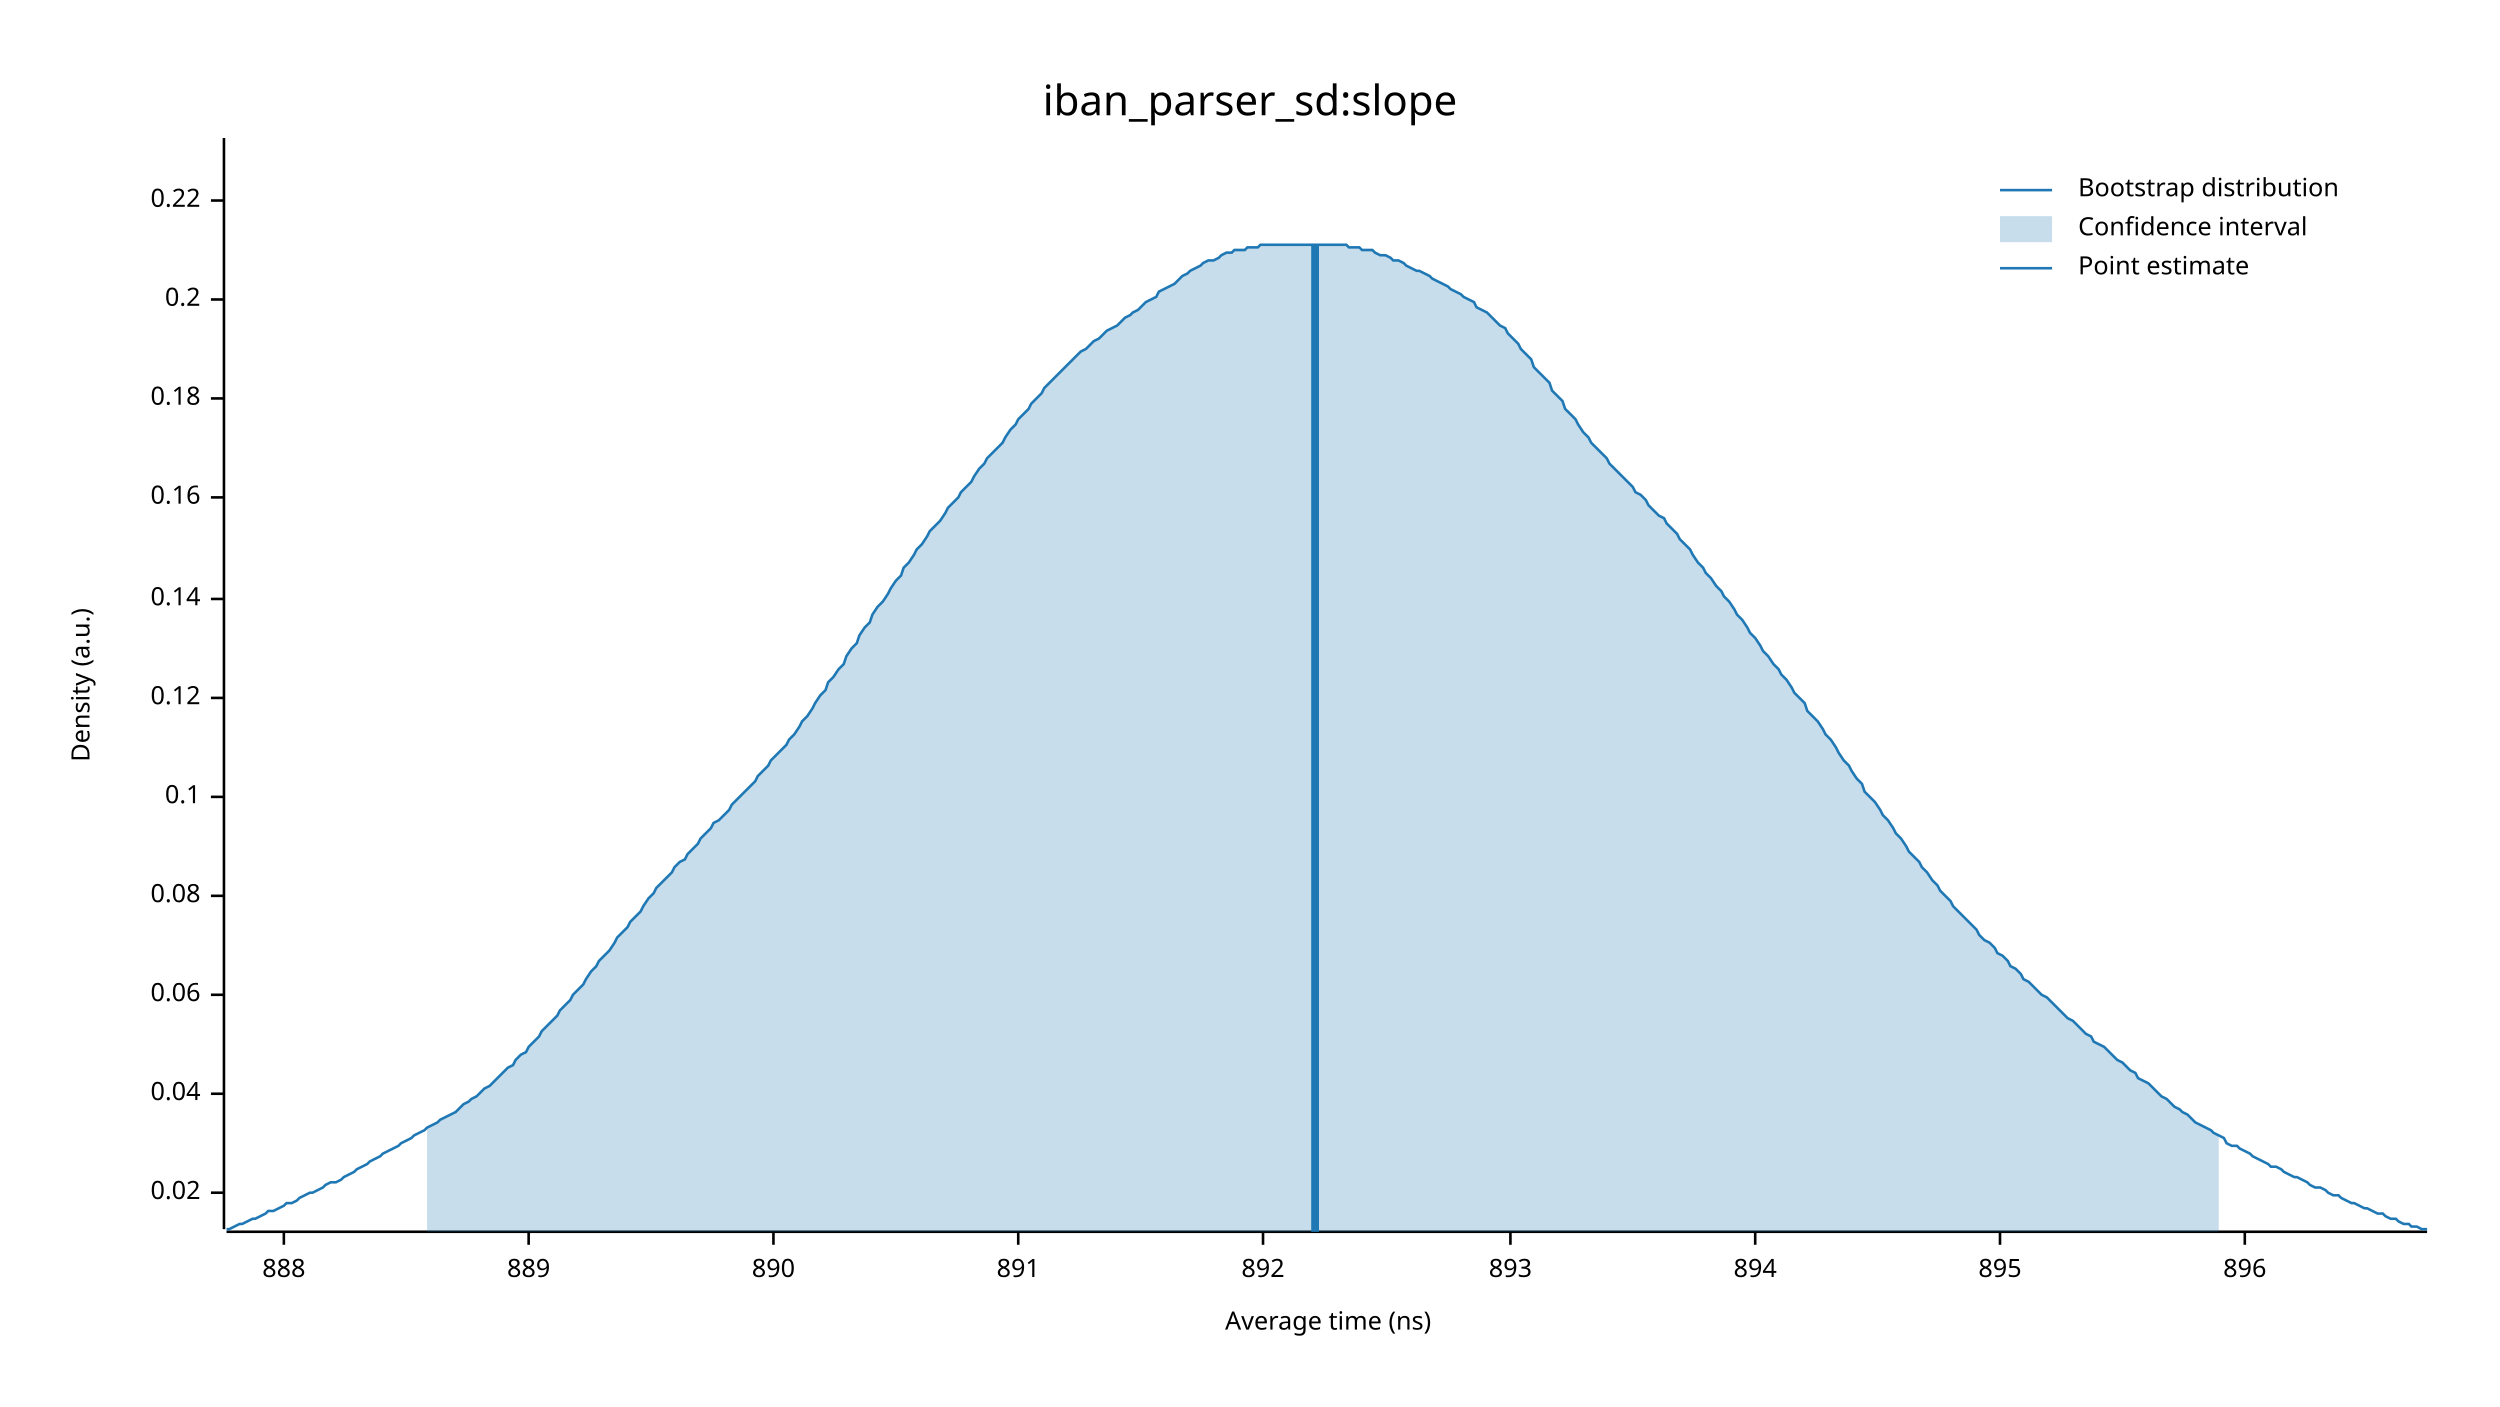
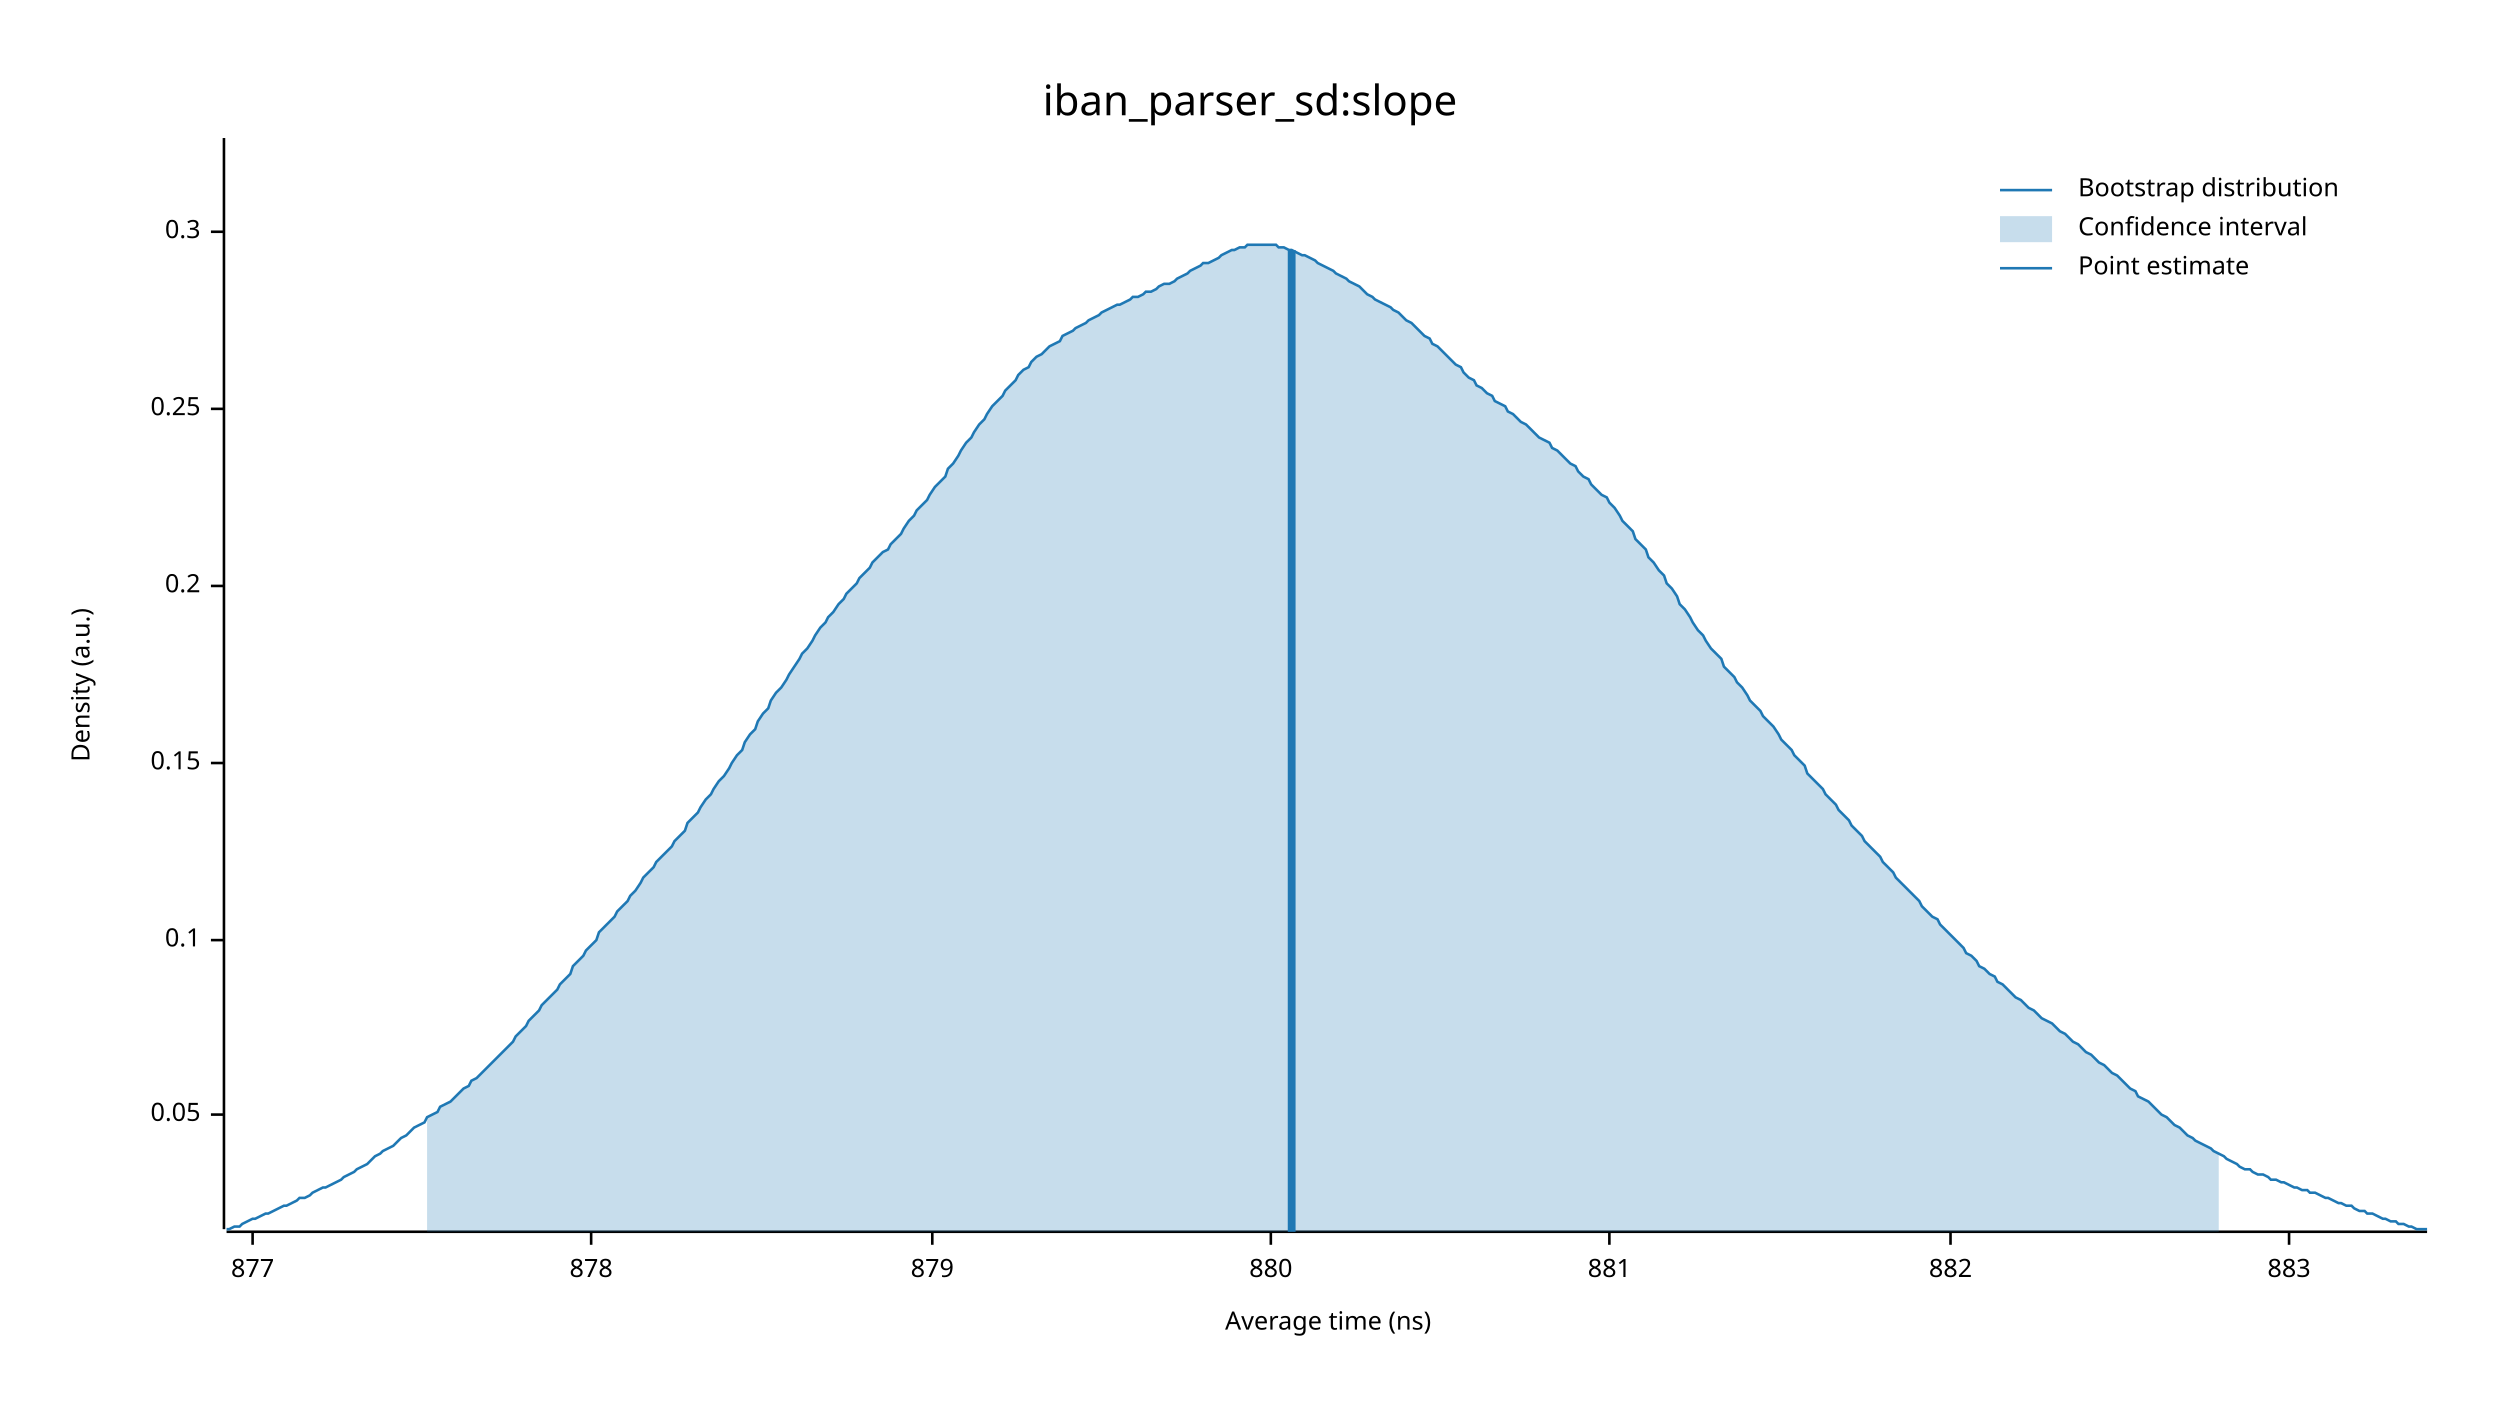
<svg xmlns="http://www.w3.org/2000/svg" width="960" height="540" viewBox="0 0 960 540">
  <text x="480" y="32" dy="0.76em" text-anchor="middle" font-family="sans-serif" font-size="16.129" opacity="1" fill="#000000">
iban_parser_sd:slope
</text>
  <text x="27" y="263" dy="0.76em" text-anchor="middle" font-family="sans-serif" font-size="9.677" opacity="1" fill="#000000" transform="rotate(270, 27, 263)">
Density (a.u.)
</text>
  <text x="510" y="513" dy="-0.5ex" text-anchor="middle" font-family="sans-serif" font-size="9.677" opacity="1" fill="#000000">
Average time (ns)
</text>
  <polyline fill="none" opacity="1" stroke="#000000" stroke-width="1" points="86,53 86,472 " />
-   <text x="77" y="458" dy="0.5ex" text-anchor="end" font-family="sans-serif" font-size="9.677" opacity="1" fill="#000000">
- 0.02
+   <text x="77" y="428" dy="0.5ex" text-anchor="end" font-family="sans-serif" font-size="9.677" opacity="1" fill="#000000">
+ 0.05
</text>
-   <polyline fill="none" opacity="1" stroke="#000000" stroke-width="1" points="81,458 86,458 " />
-   <text x="77" y="420" dy="0.5ex" text-anchor="end" font-family="sans-serif" font-size="9.677" opacity="1" fill="#000000">
- 0.04
- </text>
-   <polyline fill="none" opacity="1" stroke="#000000" stroke-width="1" points="81,420 86,420 " />
-   <text x="77" y="382" dy="0.5ex" text-anchor="end" font-family="sans-serif" font-size="9.677" opacity="1" fill="#000000">
- 0.06
- </text>
-   <polyline fill="none" opacity="1" stroke="#000000" stroke-width="1" points="81,382 86,382 " />
-   <text x="77" y="344" dy="0.5ex" text-anchor="end" font-family="sans-serif" font-size="9.677" opacity="1" fill="#000000">
- 0.08
- </text>
-   <polyline fill="none" opacity="1" stroke="#000000" stroke-width="1" points="81,344 86,344 " />
-   <text x="77" y="306" dy="0.5ex" text-anchor="end" font-family="sans-serif" font-size="9.677" opacity="1" fill="#000000">
+   <polyline fill="none" opacity="1" stroke="#000000" stroke-width="1" points="81,428 86,428 " />
+   <text x="77" y="361" dy="0.5ex" text-anchor="end" font-family="sans-serif" font-size="9.677" opacity="1" fill="#000000">
0.1
</text>
-   <polyline fill="none" opacity="1" stroke="#000000" stroke-width="1" points="81,306 86,306 " />
-   <text x="77" y="268" dy="0.5ex" text-anchor="end" font-family="sans-serif" font-size="9.677" opacity="1" fill="#000000">
- 0.12
+   <polyline fill="none" opacity="1" stroke="#000000" stroke-width="1" points="81,361 86,361 " />
+   <text x="77" y="293" dy="0.5ex" text-anchor="end" font-family="sans-serif" font-size="9.677" opacity="1" fill="#000000">
+ 0.15
</text>
-   <polyline fill="none" opacity="1" stroke="#000000" stroke-width="1" points="81,268 86,268 " />
-   <text x="77" y="230" dy="0.5ex" text-anchor="end" font-family="sans-serif" font-size="9.677" opacity="1" fill="#000000">
- 0.14
- </text>
-   <polyline fill="none" opacity="1" stroke="#000000" stroke-width="1" points="81,230 86,230 " />
-   <text x="77" y="191" dy="0.5ex" text-anchor="end" font-family="sans-serif" font-size="9.677" opacity="1" fill="#000000">
- 0.16
- </text>
-   <polyline fill="none" opacity="1" stroke="#000000" stroke-width="1" points="81,191 86,191 " />
-   <text x="77" y="153" dy="0.5ex" text-anchor="end" font-family="sans-serif" font-size="9.677" opacity="1" fill="#000000">
- 0.18
- </text>
-   <polyline fill="none" opacity="1" stroke="#000000" stroke-width="1" points="81,153 86,153 " />
-   <text x="77" y="115" dy="0.5ex" text-anchor="end" font-family="sans-serif" font-size="9.677" opacity="1" fill="#000000">
+   <polyline fill="none" opacity="1" stroke="#000000" stroke-width="1" points="81,293 86,293 " />
+   <text x="77" y="225" dy="0.5ex" text-anchor="end" font-family="sans-serif" font-size="9.677" opacity="1" fill="#000000">
0.2
</text>
-   <polyline fill="none" opacity="1" stroke="#000000" stroke-width="1" points="81,115 86,115 " />
-   <text x="77" y="77" dy="0.5ex" text-anchor="end" font-family="sans-serif" font-size="9.677" opacity="1" fill="#000000">
- 0.22
+   <polyline fill="none" opacity="1" stroke="#000000" stroke-width="1" points="81,225 86,225 " />
+   <text x="77" y="157" dy="0.5ex" text-anchor="end" font-family="sans-serif" font-size="9.677" opacity="1" fill="#000000">
+ 0.25
</text>
-   <polyline fill="none" opacity="1" stroke="#000000" stroke-width="1" points="81,77 86,77 " />
+   <polyline fill="none" opacity="1" stroke="#000000" stroke-width="1" points="81,157 86,157 " />
+   <text x="77" y="89" dy="0.5ex" text-anchor="end" font-family="sans-serif" font-size="9.677" opacity="1" fill="#000000">
+ 0.3
+ </text>
+   <polyline fill="none" opacity="1" stroke="#000000" stroke-width="1" points="81,89 86,89 " />
  <polyline fill="none" opacity="1" stroke="#000000" stroke-width="1" points="87,473 932,473 " />
-   <text x="109" y="483" dy="0.76em" text-anchor="middle" font-family="sans-serif" font-size="9.677" opacity="1" fill="#000000">
- 888
+   <text x="97" y="483" dy="0.76em" text-anchor="middle" font-family="sans-serif" font-size="9.677" opacity="1" fill="#000000">
+ 877
</text>
-   <polyline fill="none" opacity="1" stroke="#000000" stroke-width="1" points="109,473 109,478 " />
-   <text x="203" y="483" dy="0.76em" text-anchor="middle" font-family="sans-serif" font-size="9.677" opacity="1" fill="#000000">
- 889
+   <polyline fill="none" opacity="1" stroke="#000000" stroke-width="1" points="97,473 97,478 " />
+   <text x="227" y="483" dy="0.76em" text-anchor="middle" font-family="sans-serif" font-size="9.677" opacity="1" fill="#000000">
+ 878
</text>
-   <polyline fill="none" opacity="1" stroke="#000000" stroke-width="1" points="203,473 203,478 " />
-   <text x="297" y="483" dy="0.76em" text-anchor="middle" font-family="sans-serif" font-size="9.677" opacity="1" fill="#000000">
- 890
+   <polyline fill="none" opacity="1" stroke="#000000" stroke-width="1" points="227,473 227,478 " />
+   <text x="358" y="483" dy="0.76em" text-anchor="middle" font-family="sans-serif" font-size="9.677" opacity="1" fill="#000000">
+ 879
</text>
-   <polyline fill="none" opacity="1" stroke="#000000" stroke-width="1" points="297,473 297,478 " />
-   <text x="391" y="483" dy="0.76em" text-anchor="middle" font-family="sans-serif" font-size="9.677" opacity="1" fill="#000000">
- 891
+   <polyline fill="none" opacity="1" stroke="#000000" stroke-width="1" points="358,473 358,478 " />
+   <text x="488" y="483" dy="0.76em" text-anchor="middle" font-family="sans-serif" font-size="9.677" opacity="1" fill="#000000">
+ 880
</text>
-   <polyline fill="none" opacity="1" stroke="#000000" stroke-width="1" points="391,473 391,478 " />
-   <text x="485" y="483" dy="0.76em" text-anchor="middle" font-family="sans-serif" font-size="9.677" opacity="1" fill="#000000">
- 892
+   <polyline fill="none" opacity="1" stroke="#000000" stroke-width="1" points="488,473 488,478 " />
+   <text x="618" y="483" dy="0.76em" text-anchor="middle" font-family="sans-serif" font-size="9.677" opacity="1" fill="#000000">
+ 881
</text>
-   <polyline fill="none" opacity="1" stroke="#000000" stroke-width="1" points="485,473 485,478 " />
-   <text x="580" y="483" dy="0.76em" text-anchor="middle" font-family="sans-serif" font-size="9.677" opacity="1" fill="#000000">
- 893
+   <polyline fill="none" opacity="1" stroke="#000000" stroke-width="1" points="618,473 618,478 " />
+   <text x="749" y="483" dy="0.76em" text-anchor="middle" font-family="sans-serif" font-size="9.677" opacity="1" fill="#000000">
+ 882
</text>
-   <polyline fill="none" opacity="1" stroke="#000000" stroke-width="1" points="580,473 580,478 " />
-   <text x="674" y="483" dy="0.76em" text-anchor="middle" font-family="sans-serif" font-size="9.677" opacity="1" fill="#000000">
- 894
+   <polyline fill="none" opacity="1" stroke="#000000" stroke-width="1" points="749,473 749,478 " />
+   <text x="879" y="483" dy="0.76em" text-anchor="middle" font-family="sans-serif" font-size="9.677" opacity="1" fill="#000000">
+ 883
</text>
-   <polyline fill="none" opacity="1" stroke="#000000" stroke-width="1" points="674,473 674,478 " />
-   <text x="768" y="483" dy="0.76em" text-anchor="middle" font-family="sans-serif" font-size="9.677" opacity="1" fill="#000000">
- 895
- </text>
-   <polyline fill="none" opacity="1" stroke="#000000" stroke-width="1" points="768,473 768,478 " />
-   <text x="862" y="483" dy="0.76em" text-anchor="middle" font-family="sans-serif" font-size="9.677" opacity="1" fill="#000000">
- 896
- </text>
-   <polyline fill="none" opacity="1" stroke="#000000" stroke-width="1" points="862,473 862,478 " />
-   <polyline fill="none" opacity="1" stroke="#1F78B4" stroke-width="1" points="87,472 88,472 90,471 92,470 93,470 95,469 97,468 98,468 100,467 102,466 103,465 105,465 107,464 109,463 110,462 112,462 114,461 115,460 117,459 119,458 120,458 122,457 124,456 125,455 127,454 129,454 131,453 132,452 134,451 136,450 137,449 139,448 141,447 142,446 144,445 146,444 147,443 149,442 151,441 153,440 154,439 156,438 158,437 159,436 161,435 163,434 164,433 166,432 168,431 169,430 171,429 173,428 175,427 176,426 178,424 180,423 181,422 183,421 185,419 186,418 188,417 190,415 191,414 193,412 195,410 197,409 198,407 200,405 202,404 203,402 205,400 207,398 208,396 210,394 212,392 214,390 215,388 217,386 219,384 220,382 222,380 224,378 225,376 227,373 229,371 230,369 232,367 234,365 236,362 237,360 239,358 241,356 242,354 244,352 246,350 247,348 249,345 251,343 252,341 254,339 256,337 258,335 259,333 261,331 263,330 264,328 266,326 268,324 269,322 271,320 273,318 274,316 276,315 278,313 280,311 281,309 283,307 285,305 286,304 288,302 290,300 291,298 293,296 295,294 296,292 298,290 300,288 302,286 303,284 305,282 307,279 308,277 310,275 312,272 313,270 315,267 317,265 318,262 320,260 322,257 324,255 325,252 327,249 329,247 330,244 332,241 334,239 335,236 337,233 339,231 341,228 342,226 344,223 346,221 347,218 349,216 351,213 352,211 354,209 356,206 357,204 359,202 361,200 363,197 364,195 366,193 368,191 369,189 371,187 373,185 374,183 376,180 378,178 379,176 381,174 383,172 385,170 386,168 388,165 390,163 391,161 393,159 395,157 396,155 398,153 400,151 401,149 403,147 405,145 407,143 408,142 410,140 412,138 413,137 415,135 417,134 418,133 420,131 422,130 423,129 425,127 427,126 429,125 430,124 432,122 434,121 435,120 437,119 439,117 440,116 442,115 444,114 445,112 447,111 449,110 451,109 452,108 454,106 456,105 457,104 459,103 461,102 462,101 464,100 466,100 468,99 469,98 471,97 473,97 474,96 476,96 478,96 479,95 481,95 483,95 484,94 486,94 488,94 490,94 491,94 493,94 495,94 496,94 498,94 500,94 501,94 503,94 505,94 506,94 508,94 510,94 512,94 513,94 515,94 517,94 518,95 520,95 522,95 523,96 525,96 527,96 528,97 530,98 532,98 534,99 535,100 537,100 539,101 540,102 542,103 544,104 545,104 547,105 549,106 550,107 552,108 554,109 556,110 557,111 559,112 561,113 562,114 564,115 566,116 567,118 569,119 571,120 573,122 574,123 576,125 578,126 579,128 581,130 583,132 584,134 586,136 588,138 589,141 591,143 593,145 595,147 596,150 598,152 600,154 601,157 603,159 605,161 606,163 608,166 610,168 611,170 613,172 615,174 617,176 618,178 620,180 622,182 623,183 625,185 627,187 628,189 630,190 632,192 633,194 635,196 637,198 639,199 640,201 642,203 644,205 645,207 647,209 649,211 650,213 652,216 654,218 655,220 657,222 659,225 661,227 662,229 664,231 666,234 667,236 669,238 671,241 672,243 674,245 676,248 677,250 679,252 681,255 683,257 684,259 686,261 688,264 689,266 691,268 693,270 694,273 696,275 698,277 700,280 701,282 703,284 705,287 706,289 708,292 710,294 711,296 713,299 715,301 716,304 718,306 720,308 722,311 723,313 725,315 727,318 728,320 730,322 732,325 733,327 735,329 737,331 738,333 740,335 742,338 744,340 745,342 747,344 749,346 750,348 752,350 754,352 755,353 757,355 759,357 760,359 762,361 764,362 766,364 767,366 769,367 771,369 772,371 774,372 776,374 777,376 779,377 781,379 782,380 784,382 786,383 788,385 789,386 791,388 793,390 794,391 796,392 798,394 799,395 801,397 803,398 804,400 806,401 808,402 810,404 811,405 813,407 815,408 816,409 818,411 820,412 821,414 823,415 825,416 827,418 828,419 830,421 832,422 833,423 835,425 837,426 838,427 840,428 842,430 843,431 845,432 847,433 849,434 850,435 852,436 854,437 855,439 857,440 859,440 860,441 862,442 864,443 865,444 867,445 869,446 871,447 872,448 874,448 876,449 877,450 879,451 881,452 882,452 884,453 886,454 887,455 889,456 891,456 893,457 894,458 896,459 898,459 899,460 901,461 903,462 904,462 906,463 908,464 909,464 911,465 913,466 915,466 916,467 918,468 920,468 921,469 923,470 925,470 926,471 928,471 930,472 932,472 " />
-   <polygon opacity="0.25" fill="#1F78B4" points="164,433 166,432 168,431 169,430 171,429 173,428 175,427 176,426 178,424 180,423 181,422 183,421 185,419 186,418 188,417 190,415 191,414 193,412 195,410 197,409 198,407 200,405 202,404 203,402 205,400 207,398 208,396 210,394 212,392 214,390 215,388 217,386 219,384 220,382 222,380 224,378 225,376 227,373 229,371 230,369 232,367 234,365 236,362 237,360 239,358 241,356 242,354 244,352 246,350 247,348 249,345 251,343 252,341 254,339 256,337 258,335 259,333 261,331 263,330 264,328 266,326 268,324 269,322 271,320 273,318 274,316 276,315 278,313 280,311 281,309 283,307 285,305 286,304 288,302 290,300 291,298 293,296 295,294 296,292 298,290 300,288 302,286 303,284 305,282 307,279 308,277 310,275 312,272 313,270 315,267 317,265 318,262 320,260 322,257 324,255 325,252 327,249 329,247 330,244 332,241 334,239 335,236 337,233 339,231 341,228 342,226 344,223 346,221 347,218 349,216 351,213 352,211 354,209 356,206 357,204 359,202 361,200 363,197 364,195 366,193 368,191 369,189 371,187 373,185 374,183 376,180 378,178 379,176 381,174 383,172 385,170 386,168 388,165 390,163 391,161 393,159 395,157 396,155 398,153 400,151 401,149 403,147 405,145 407,143 408,142 410,140 412,138 413,137 415,135 417,134 418,133 420,131 422,130 423,129 425,127 427,126 429,125 430,124 432,122 434,121 435,120 437,119 439,117 440,116 442,115 444,114 445,112 447,111 449,110 451,109 452,108 454,106 456,105 457,104 459,103 461,102 462,101 464,100 466,100 468,99 469,98 471,97 473,97 474,96 476,96 478,96 479,95 481,95 483,95 484,94 486,94 488,94 490,94 491,94 493,94 495,94 496,94 498,94 500,94 501,94 503,94 505,94 506,94 508,94 510,94 512,94 513,94 515,94 517,94 518,95 520,95 522,95 523,96 525,96 527,96 528,97 530,98 532,98 534,99 535,100 537,100 539,101 540,102 542,103 544,104 545,104 547,105 549,106 550,107 552,108 554,109 556,110 557,111 559,112 561,113 562,114 564,115 566,116 567,118 569,119 571,120 573,122 574,123 576,125 578,126 579,128 581,130 583,132 584,134 586,136 588,138 589,141 591,143 593,145 595,147 596,150 598,152 600,154 601,157 603,159 605,161 606,163 608,166 610,168 611,170 613,172 615,174 617,176 618,178 620,180 622,182 623,183 625,185 627,187 628,189 630,190 632,192 633,194 635,196 637,198 639,199 640,201 642,203 644,205 645,207 647,209 649,211 650,213 652,216 654,218 655,220 657,222 659,225 661,227 662,229 664,231 666,234 667,236 669,238 671,241 672,243 674,245 676,248 677,250 679,252 681,255 683,257 684,259 686,261 688,264 689,266 691,268 693,270 694,273 696,275 698,277 700,280 701,282 703,284 705,287 706,289 708,292 710,294 711,296 713,299 715,301 716,304 718,306 720,308 722,311 723,313 725,315 727,318 728,320 730,322 732,325 733,327 735,329 737,331 738,333 740,335 742,338 744,340 745,342 747,344 749,346 750,348 752,350 754,352 755,353 757,355 759,357 760,359 762,361 764,362 766,364 767,366 769,367 771,369 772,371 774,372 776,374 777,376 779,377 781,379 782,380 784,382 786,383 788,385 789,386 791,388 793,390 794,391 796,392 798,394 799,395 801,397 803,398 804,400 806,401 808,402 810,404 811,405 813,407 815,408 816,409 818,411 820,412 821,414 823,415 825,416 827,418 828,419 830,421 832,422 833,423 835,425 837,426 838,427 840,428 842,430 843,431 845,432 847,433 849,434 850,435 852,436 852,473 164,473 " />
-   <polyline fill="none" opacity="1" stroke="#1F78B4" stroke-width="3" points="505,473 505,94 " />
+   <polyline fill="none" opacity="1" stroke="#000000" stroke-width="1" points="879,473 879,478 " />
+   <polyline fill="none" opacity="1" stroke="#1F78B4" stroke-width="1" points="87,472 88,472 90,471 92,471 93,470 95,469 97,468 98,468 100,467 102,466 103,466 105,465 107,464 109,463 110,463 112,462 114,461 115,460 117,460 119,459 120,458 122,457 124,456 125,456 127,455 129,454 131,453 132,452 134,451 136,450 137,449 139,448 141,447 142,446 144,444 146,443 147,442 149,441 151,440 153,438 154,437 156,436 158,434 159,433 161,432 163,431 164,429 166,428 168,427 169,425 171,424 173,423 175,421 176,420 178,418 180,417 181,415 183,414 185,412 186,411 188,409 190,407 191,406 193,404 195,402 197,400 198,398 200,396 202,394 203,392 205,390 207,388 208,386 210,384 212,382 214,380 215,378 217,376 219,374 220,371 222,369 224,367 225,365 227,363 229,361 230,358 232,356 234,354 236,352 237,350 239,348 241,346 242,344 244,342 246,339 247,337 249,335 251,333 252,331 254,329 256,327 258,325 259,323 261,321 263,319 264,316 266,314 268,312 269,310 271,307 273,305 274,303 276,300 278,298 280,295 281,293 283,290 285,288 286,285 288,282 290,280 291,277 293,274 295,272 296,269 298,266 300,264 302,261 303,259 305,256 307,253 308,251 310,249 312,246 313,244 315,241 317,239 318,237 320,235 322,232 324,230 325,228 327,226 329,224 330,222 332,220 334,218 335,216 337,214 339,212 341,211 342,209 344,207 346,205 347,203 349,200 351,198 352,196 354,194 356,192 357,190 359,187 361,185 363,183 364,180 366,178 368,175 369,173 371,170 373,168 374,166 376,163 378,161 379,159 381,156 383,154 385,152 386,150 388,148 390,146 391,144 393,142 395,141 396,139 398,137 400,136 401,135 403,133 405,132 407,131 408,129 410,128 412,127 413,126 415,125 417,124 418,123 420,122 422,121 423,120 425,119 427,118 429,117 430,117 432,116 434,115 435,114 437,114 439,113 440,112 442,112 444,111 445,110 447,109 449,109 451,108 452,107 454,106 456,105 457,104 459,103 461,102 462,101 464,101 466,100 468,99 469,98 471,97 473,96 474,96 476,95 478,95 479,94 481,94 483,94 484,94 486,94 488,94 490,94 491,95 493,95 495,96 496,96 498,97 500,98 501,98 503,99 505,100 506,101 508,102 510,103 512,104 513,105 515,106 517,107 518,108 520,109 522,110 523,111 525,113 527,114 528,115 530,116 532,117 534,118 535,119 537,120 539,122 540,123 542,124 544,126 545,127 547,129 549,130 550,132 552,133 554,135 556,137 557,138 559,140 561,141 562,143 564,145 566,146 567,148 569,149 571,151 573,152 574,154 576,155 578,156 579,158 581,159 583,161 584,162 586,163 588,165 589,166 591,168 593,169 595,170 596,172 598,173 600,175 601,176 603,178 605,179 606,181 608,183 610,184 611,186 613,188 615,190 617,191 618,193 620,195 622,198 623,200 625,202 627,204 628,207 630,209 632,211 633,214 635,216 637,219 639,221 640,224 642,226 644,229 645,232 647,234 649,237 650,239 652,242 654,244 655,246 657,249 659,251 661,253 662,256 664,258 666,260 667,262 669,264 671,267 672,269 674,271 676,273 677,275 679,277 681,279 683,282 684,284 686,286 688,288 689,290 691,292 693,294 694,297 696,299 698,301 700,303 701,305 703,307 705,309 706,311 708,313 710,315 711,317 713,319 715,321 716,323 718,325 720,327 722,329 723,331 725,333 727,335 728,337 730,339 732,341 733,342 735,344 737,346 738,348 740,350 742,352 744,353 745,355 747,357 749,359 750,360 752,362 754,364 755,366 757,367 759,369 760,371 762,372 764,374 766,375 767,377 769,378 771,380 772,381 774,383 776,384 777,385 779,387 781,388 782,389 784,391 786,392 788,393 789,394 791,396 793,397 794,398 796,400 798,401 799,402 801,404 803,405 804,406 806,408 808,409 810,411 811,412 813,413 815,415 816,416 818,418 820,419 821,421 823,422 825,423 827,425 828,426 830,428 832,429 833,430 835,432 837,433 838,434 840,436 842,437 843,438 845,439 847,440 849,441 850,442 852,443 854,444 855,445 857,446 859,447 860,448 862,449 864,449 865,450 867,451 869,451 871,452 872,453 874,453 876,454 877,454 879,455 881,456 882,456 884,457 886,457 887,458 889,458 891,459 893,460 894,460 896,461 898,462 899,462 901,463 903,463 904,464 906,465 908,465 909,466 911,466 913,467 915,468 916,468 918,469 920,469 921,470 923,470 925,471 926,471 928,472 930,472 932,472 " />
+   <polygon opacity="0.25" fill="#1F78B4" points="164,429 166,428 168,427 169,425 171,424 173,423 175,421 176,420 178,418 180,417 181,415 183,414 185,412 186,411 188,409 190,407 191,406 193,404 195,402 197,400 198,398 200,396 202,394 203,392 205,390 207,388 208,386 210,384 212,382 214,380 215,378 217,376 219,374 220,371 222,369 224,367 225,365 227,363 229,361 230,358 232,356 234,354 236,352 237,350 239,348 241,346 242,344 244,342 246,339 247,337 249,335 251,333 252,331 254,329 256,327 258,325 259,323 261,321 263,319 264,316 266,314 268,312 269,310 271,307 273,305 274,303 276,300 278,298 280,295 281,293 283,290 285,288 286,285 288,282 290,280 291,277 293,274 295,272 296,269 298,266 300,264 302,261 303,259 305,256 307,253 308,251 310,249 312,246 313,244 315,241 317,239 318,237 320,235 322,232 324,230 325,228 327,226 329,224 330,222 332,220 334,218 335,216 337,214 339,212 341,211 342,209 344,207 346,205 347,203 349,200 351,198 352,196 354,194 356,192 357,190 359,187 361,185 363,183 364,180 366,178 368,175 369,173 371,170 373,168 374,166 376,163 378,161 379,159 381,156 383,154 385,152 386,150 388,148 390,146 391,144 393,142 395,141 396,139 398,137 400,136 401,135 403,133 405,132 407,131 408,129 410,128 412,127 413,126 415,125 417,124 418,123 420,122 422,121 423,120 425,119 427,118 429,117 430,117 432,116 434,115 435,114 437,114 439,113 440,112 442,112 444,111 445,110 447,109 449,109 451,108 452,107 454,106 456,105 457,104 459,103 461,102 462,101 464,101 466,100 468,99 469,98 471,97 473,96 474,96 476,95 478,95 479,94 481,94 483,94 484,94 486,94 488,94 490,94 491,95 493,95 495,96 496,96 498,97 500,98 501,98 503,99 505,100 506,101 508,102 510,103 512,104 513,105 515,106 517,107 518,108 520,109 522,110 523,111 525,113 527,114 528,115 530,116 532,117 534,118 535,119 537,120 539,122 540,123 542,124 544,126 545,127 547,129 549,130 550,132 552,133 554,135 556,137 557,138 559,140 561,141 562,143 564,145 566,146 567,148 569,149 571,151 573,152 574,154 576,155 578,156 579,158 581,159 583,161 584,162 586,163 588,165 589,166 591,168 593,169 595,170 596,172 598,173 600,175 601,176 603,178 605,179 606,181 608,183 610,184 611,186 613,188 615,190 617,191 618,193 620,195 622,198 623,200 625,202 627,204 628,207 630,209 632,211 633,214 635,216 637,219 639,221 640,224 642,226 644,229 645,232 647,234 649,237 650,239 652,242 654,244 655,246 657,249 659,251 661,253 662,256 664,258 666,260 667,262 669,264 671,267 672,269 674,271 676,273 677,275 679,277 681,279 683,282 684,284 686,286 688,288 689,290 691,292 693,294 694,297 696,299 698,301 700,303 701,305 703,307 705,309 706,311 708,313 710,315 711,317 713,319 715,321 716,323 718,325 720,327 722,329 723,331 725,333 727,335 728,337 730,339 732,341 733,342 735,344 737,346 738,348 740,350 742,352 744,353 745,355 747,357 749,359 750,360 752,362 754,364 755,366 757,367 759,369 760,371 762,372 764,374 766,375 767,377 769,378 771,380 772,381 774,383 776,384 777,385 779,387 781,388 782,389 784,391 786,392 788,393 789,394 791,396 793,397 794,398 796,400 798,401 799,402 801,404 803,405 804,406 806,408 808,409 810,411 811,412 813,413 815,415 816,416 818,418 820,419 821,421 823,422 825,423 827,425 828,426 830,428 832,429 833,430 835,432 837,433 838,434 840,436 842,437 843,438 845,439 847,440 849,441 850,442 852,443 852,473 164,473 " />
+   <polyline fill="none" opacity="1" stroke="#1F78B4" stroke-width="3" points="496,473 496,96 " />
  <text x="798" y="68" dy="0.76em" text-anchor="start" font-family="sans-serif" font-size="9.677" opacity="1" fill="#000000">
Bootstrap distribution
</text>
  <text x="798" y="83" dy="0.76em" text-anchor="start" font-family="sans-serif" font-size="9.677" opacity="1" fill="#000000">
Confidence interval
</text>
  <text x="798" y="98" dy="0.76em" text-anchor="start" font-family="sans-serif" font-size="9.677" opacity="1" fill="#000000">
Point estimate
</text>
  <polyline fill="none" opacity="1" stroke="#1F78B4" stroke-width="1" points="768,73 788,73 " />
  <rect x="768" y="83" width="20" height="10" opacity="0.25" fill="#1F78B4" stroke="none" />
  <polyline fill="none" opacity="1" stroke="#1F78B4" stroke-width="1" points="768,103 788,103 " />
</svg>
